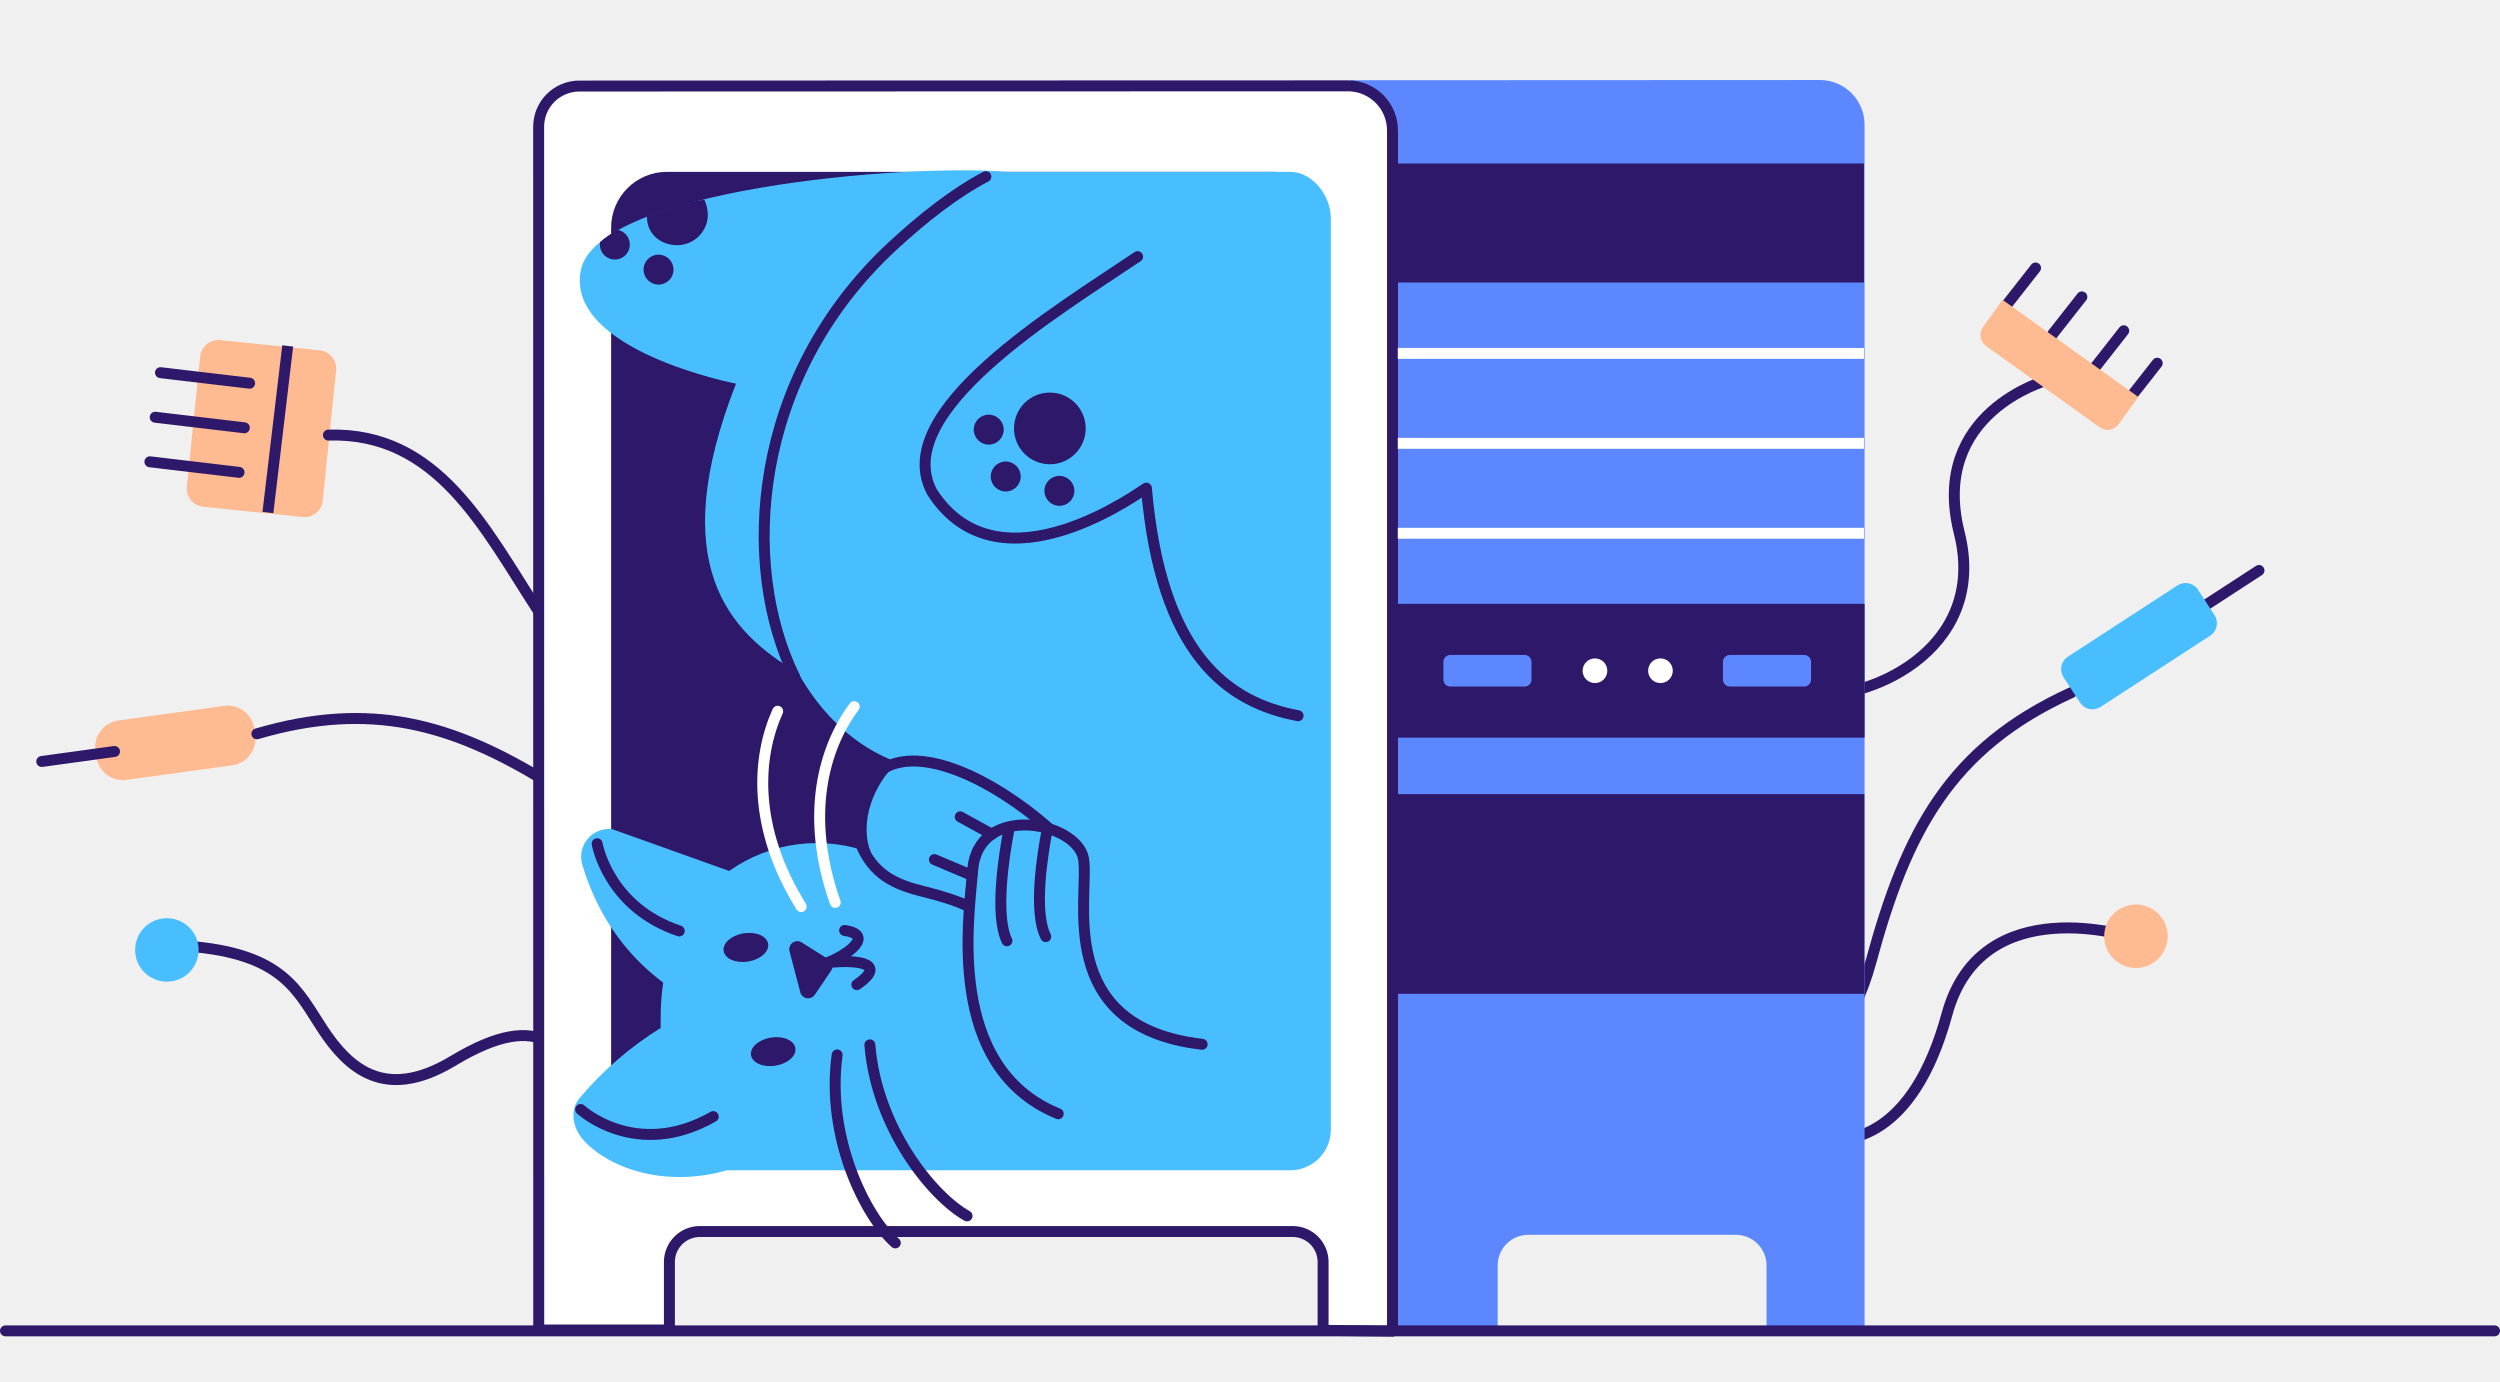
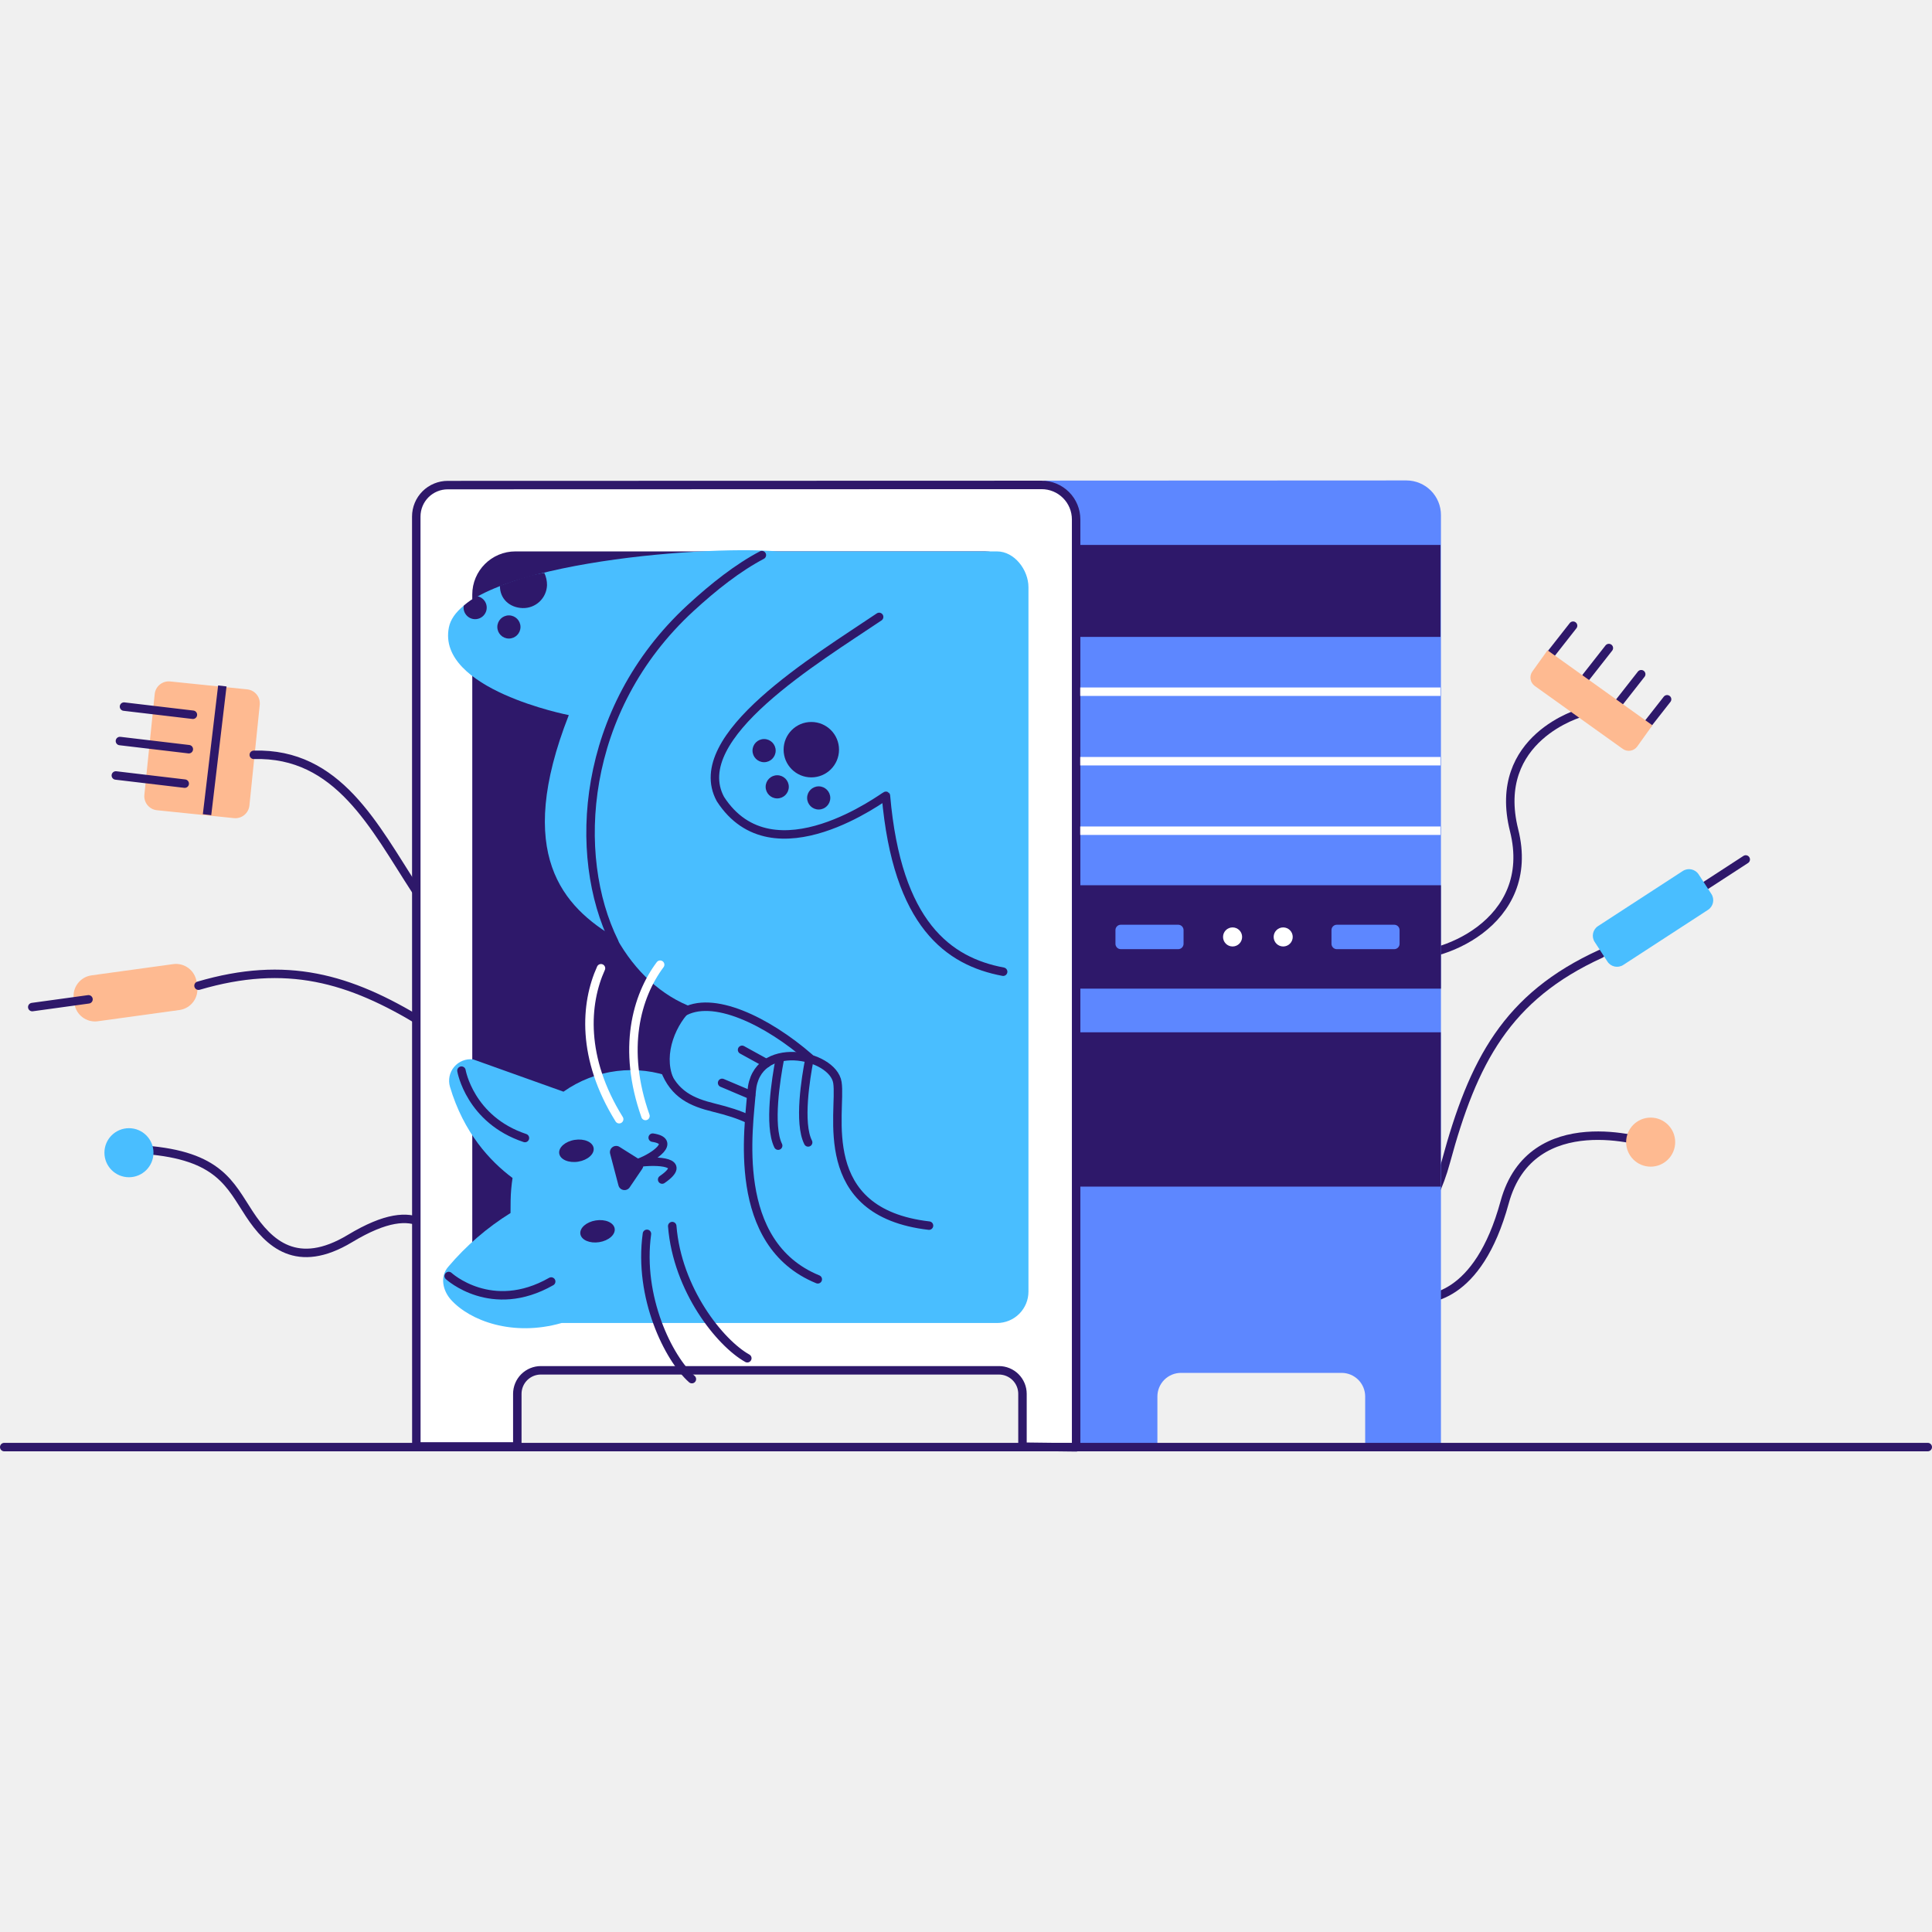
- <svg xmlns="http://www.w3.org/2000/svg" width="360" height="199" viewBox="0 0 360 199" fill="none">
-   <mask id="mask0_1968_12144" style="mask-type:luminance" maskUnits="userSpaceOnUse" x="0" y="-78" width="360" height="360">
-     <path d="M360 -78H0V282H360V-78Z" fill="white" />
-   </mask>
-   <g mask="url(#mask0_1968_12144)">
-     <path d="M263.066 164.022C265.813 164.411 275.401 164.23 280.366 146.041C285.331 127.853 307.094 135.002 307.094 135.002" stroke="#2E186A" stroke-width="1.577" stroke-linecap="round" stroke-linejoin="round" />
-     <path d="M307.577 139.39C310.101 139.39 312.147 137.343 312.147 134.819C312.147 132.294 310.101 130.248 307.577 130.248C305.052 130.248 303.006 132.294 303.006 134.819C303.006 137.343 305.052 139.39 307.577 139.39Z" fill="#FEBA91" />
-     <path d="M260.459 99.944C268.081 101.207 286.48 94.011 282.132 76.716C277.785 59.422 294.73 54.772 294.73 54.772" stroke="#2E186A" stroke-width="1.577" stroke-linecap="round" stroke-linejoin="round" />
-     <path d="M306.416 57.691L310.64 52.303M301.593 53.018L305.817 47.63M295.561 48.139L299.787 42.754M288.895 43.976L293.122 38.588" stroke="#2E186A" stroke-width="1.577" stroke-linecap="round" stroke-linejoin="round" />
-     <path d="M307.901 57.149L305.081 61.094C304.781 61.512 304.328 61.795 303.821 61.879C303.313 61.963 302.793 61.843 302.374 61.543L285.987 49.824C285.569 49.525 285.286 49.072 285.202 48.564C285.118 48.057 285.238 47.536 285.538 47.118L288.358 43.174L307.901 57.149Z" fill="#FEBA91" />
-     <path d="M316.421 87.915L325.292 82.148M243.365 158.256C250.662 157.602 264.345 157.223 269.42 138.48C274.496 119.737 280.765 107.723 298.285 99.73" stroke="#2E186A" stroke-width="1.577" stroke-linecap="round" stroke-linejoin="round" />
-     <path d="M302.478 101.8L318.267 91.535C319.256 90.892 319.537 89.568 318.893 88.579L316.518 84.925C315.875 83.936 314.551 83.655 313.562 84.298L297.773 94.563C296.783 95.207 296.503 96.53 297.146 97.52L299.522 101.173C300.165 102.163 301.488 102.443 302.478 101.8Z" fill="#49BEFF" />
-     <path d="M27.002 136.25C40.848 137.301 42.856 142.742 46.478 148.23C50.1 153.718 55.354 158.712 65.213 152.78C71.947 148.724 75.895 148.54 78.589 149.839" stroke="#2E186A" stroke-width="1.577" stroke-linecap="round" stroke-linejoin="round" />
-     <path d="M24.03 141.362C26.554 141.362 28.601 139.316 28.601 136.791C28.601 134.267 26.554 132.221 24.03 132.221C21.505 132.221 19.459 134.267 19.459 136.791C19.459 139.316 21.505 141.362 24.03 141.362Z" fill="#49BEFF" />
-     <path d="M46.054 50.451L31.71 48.979C30.266 48.831 28.975 49.882 28.827 51.326L26.901 70.091C26.753 71.535 27.803 72.826 29.247 72.974L43.591 74.446C45.035 74.594 46.326 73.544 46.474 72.1L48.4 53.334C48.548 51.89 47.498 50.6 46.054 50.451Z" fill="#FEBA91" />
-     <path d="M35.945 55.183L23.108 53.664M35.185 61.602L22.348 60.08M34.423 68.02L21.586 66.498M77.418 87.817C69.767 76.061 63.028 62.177 47.291 62.653" stroke="#2E186A" stroke-width="1.577" stroke-linecap="round" stroke-linejoin="round" />
-     <path d="M41.429 49.816L38.58 73.806" stroke="#2E186A" stroke-width="1.577" stroke-linejoin="round" />
-     <path d="M18.421 111.183C18.895 110.795 19.275 110.303 19.531 109.746C19.786 109.188 19.911 108.58 19.895 107.967C19.88 107.354 19.724 106.752 19.44 106.209C19.156 105.665 18.752 105.193 18.258 104.83" stroke="#2E186A" stroke-width="1.577" stroke-linecap="round" stroke-linejoin="round" />
-     <path d="M32.263 101.65L17.054 103.745C14.932 104.037 13.45 105.993 13.742 108.114L13.862 108.984C14.154 111.105 16.11 112.588 18.231 112.296L33.44 110.201C35.561 109.909 37.044 107.953 36.752 105.832L36.632 104.962C36.34 102.841 34.384 101.358 32.263 101.65Z" fill="#FEBA91" />
-     <path d="M16.491 108.211L6.012 109.654M78.75 112.587C65.098 104.226 53.357 100.867 36.992 105.672" stroke="#2E186A" stroke-width="1.577" stroke-linecap="round" stroke-linejoin="round" />
-     <path d="M262.077 11.523L194.422 11.555L200.236 15.894L199.894 191.568L215.665 191.489V182.216C215.664 181.639 215.777 181.067 215.997 180.534C216.218 180 216.541 179.515 216.949 179.106C217.357 178.698 217.841 178.374 218.374 178.152C218.908 177.931 219.479 177.817 220.057 177.816H249.991C250.568 177.817 251.14 177.931 251.673 178.153C252.206 178.374 252.69 178.699 253.097 179.107C253.505 179.516 253.828 180.001 254.048 180.534C254.268 181.068 254.381 181.639 254.381 182.216V191.679H268.5V17.984C268.503 17.138 268.339 16.3 268.017 15.517C267.696 14.735 267.223 14.023 266.627 13.423C266.03 12.823 265.321 12.347 264.541 12.021C263.76 11.695 262.923 11.526 262.077 11.523Z" fill="#5D87FF" />
-     <path d="M190.524 191.568V181.72C190.524 181.144 190.41 180.573 190.189 180.042C189.968 179.51 189.645 179.026 189.237 178.619C188.829 178.213 188.346 177.89 187.813 177.67C187.281 177.45 186.711 177.337 186.135 177.338H100.783C100.207 177.337 99.636 177.45 99.104 177.67C98.572 177.89 98.088 178.213 97.68 178.619C97.273 179.026 96.949 179.51 96.728 180.042C96.508 180.573 96.394 181.144 96.394 181.72V191.518H77.579L77.566 18.242C77.567 17.472 77.719 16.71 78.015 16C78.31 15.289 78.742 14.644 79.287 14.101C79.832 13.557 80.479 13.127 81.19 12.833C81.901 12.54 82.663 12.389 83.433 12.391L194.088 12.359C194.933 12.359 195.769 12.524 196.55 12.847C197.33 13.17 198.039 13.644 198.637 14.241C199.234 14.838 199.708 15.547 200.031 16.327C200.354 17.107 200.52 17.944 200.52 18.788V191.687L190.524 191.568Z" fill="white" stroke="#2E186A" stroke-width="1.577" stroke-linecap="round" stroke-linejoin="round" />
-     <path d="M183.478 24.746H96.04C91.601 24.746 88.002 28.345 88.002 32.784V159.706C88.002 164.145 91.601 167.744 96.04 167.744H183.478C187.917 167.744 191.516 164.145 191.516 159.706V32.784C191.516 28.345 187.917 24.746 183.478 24.746Z" fill="#2E186A" />
-     <path d="M200.113 86.953H268.496V106.219H200.113V86.953Z" fill="#2E186A" />
-     <path d="M239.104 98.362C240.086 98.362 240.881 97.567 240.881 96.585C240.881 95.604 240.086 94.809 239.104 94.809C238.123 94.809 237.328 95.604 237.328 96.585C237.328 97.567 238.123 98.362 239.104 98.362Z" fill="white" />
-     <path d="M229.675 98.362C230.656 98.362 231.452 97.567 231.452 96.585C231.452 95.604 230.656 94.809 229.675 94.809C228.693 94.809 227.898 95.604 227.898 96.585C227.898 97.567 228.693 98.362 229.675 98.362Z" fill="white" />
-     <path d="M259.795 94.311H249.102C248.551 94.311 248.104 94.757 248.104 95.308V97.864C248.104 98.415 248.551 98.862 249.102 98.862H259.795C260.346 98.862 260.792 98.415 260.792 97.864V95.308C260.792 94.757 260.346 94.311 259.795 94.311Z" fill="#5D87FF" />
-     <path d="M219.539 94.311H208.846C208.295 94.311 207.848 94.757 207.848 95.308V97.864C207.848 98.415 208.295 98.862 208.846 98.862H219.539C220.09 98.862 220.538 98.415 220.538 97.864V95.308C220.538 94.757 220.09 94.311 219.539 94.311Z" fill="#5D87FF" />
-     <path d="M200.578 23.541H268.408V40.678H200.578V23.541Z" fill="#2E186A" />
-     <path d="M200.73 114.354H268.466V143.108H200.73V114.354Z" fill="#2E186A" />
-     <path d="M201.283 50.891H268.409M201.283 63.841H268.409M201.283 76.791H268.409" stroke="white" stroke-width="1.577" stroke-linejoin="round" />
-     <path d="M185.786 24.748H144.92C130.09 23.51 85.97 27.339 83.646 38.896C81.323 50.453 105.987 55.25 105.987 55.25C95.837 81.129 104.824 90.996 114.925 96.881C118.342 102.987 123.274 107.597 129.193 109.76L129.125 109.928C126.015 112.649 123.56 118.36 125.445 122.842C122.087 121.56 118.466 121.125 114.9 121.574C111.333 122.023 107.933 123.343 104.997 125.418L88.162 119.399C87.503 119.32 86.835 119.407 86.218 119.651C85.6 119.894 85.053 120.288 84.626 120.795C84.198 121.302 83.903 121.908 83.766 122.557C83.63 123.207 83.658 123.88 83.846 124.516C86.388 133.058 91.279 138.349 95.506 141.501C95.295 142.878 95.176 144.268 95.148 145.661C95.132 146.468 95.127 147.252 95.13 148.027C90.757 150.744 86.837 154.129 83.512 158.06C81.935 159.899 82.505 162.478 84.019 164.176C87.555 168.118 95.584 171.12 104.648 168.523H185.786C186.556 168.523 187.318 168.371 188.029 168.076C188.74 167.781 189.386 167.349 189.93 166.804C190.473 166.259 190.904 165.612 191.198 164.901C191.491 164.189 191.641 163.426 191.639 162.657V31.421C191.639 28.188 189.019 24.748 185.786 24.748Z" fill="#49BEFF" />
-     <path d="M173.108 150.378C151.632 147.895 156.878 129.141 156.039 123.716C155.209 118.333 140.795 115.445 140.056 125.383C139.557 132.064 136.043 153.703 152.381 160.382" stroke="#2E186A" stroke-width="1.577" stroke-linecap="round" stroke-linejoin="round" />
-     <path d="M145.287 119.439C144.627 122.88 143.184 131.753 145 135.473M150.79 119.534C150.168 122.725 148.751 131.262 150.588 134.873" stroke="#2E186A" stroke-width="1.577" stroke-linecap="round" stroke-linejoin="round" />
-     <path d="M150.817 119.068C143.005 112.284 132.681 107.211 127.104 110.744M123.855 121.289C125.621 125.965 128.978 127.397 132.999 128.386C135.706 129.053 137.667 129.679 139.491 130.538M139.949 126.06L134.553 123.778M142.835 120.13L138.274 117.622" stroke="#2E186A" stroke-width="1.577" stroke-linecap="round" stroke-linejoin="round" />
-     <path d="M83.611 159.766C83.611 159.766 91.591 167.125 102.707 160.791" stroke="#2E186A" stroke-width="1.577" stroke-linecap="round" stroke-linejoin="round" />
-     <path d="M85.986 121.498C85.986 121.498 87.545 130.637 97.814 134.056" stroke="#2E186A" stroke-width="1.577" stroke-linecap="round" stroke-linejoin="round" />
-     <path d="M186.923 103.065C176.788 101.152 167.165 94.318 165.081 70.286C164.963 70.184 144.075 86.122 134.237 70.888C127.952 59.271 152.184 44.809 163.814 36.953" stroke="#2E186A" stroke-width="1.577" stroke-linecap="round" stroke-linejoin="round" />
-     <path d="M141.962 25.434C137.494 27.783 133.025 31.298 128.649 35.322C108.148 54.214 106.526 81.492 114.456 97.52" stroke="#2E186A" stroke-width="1.577" stroke-linecap="round" stroke-linejoin="round" />
-     <path d="M142.377 64.025C143.569 64.025 144.535 63.059 144.535 61.867C144.535 60.675 143.569 59.709 142.377 59.709C141.185 59.709 140.219 60.675 140.219 61.867C140.219 63.059 141.185 64.025 142.377 64.025Z" fill="#2E186A" />
-     <path d="M144.824 70.773C146.016 70.773 146.982 69.807 146.982 68.615C146.982 67.423 146.016 66.457 144.824 66.457C143.632 66.457 142.666 67.423 142.666 68.615C142.666 69.807 143.632 70.773 144.824 70.773Z" fill="#2E186A" />
-     <path d="M152.554 72.841C153.746 72.841 154.712 71.875 154.712 70.683C154.712 69.492 153.746 68.525 152.554 68.525C151.363 68.525 150.396 69.492 150.396 70.683C150.396 71.875 151.363 72.841 152.554 72.841Z" fill="#2E186A" />
-     <path d="M151.178 66.854C154.029 66.854 156.34 64.542 156.34 61.691C156.34 58.84 154.029 56.529 151.178 56.529C148.327 56.529 146.016 58.84 146.016 61.691C146.016 64.542 148.327 66.854 151.178 66.854Z" fill="#2E186A" />
-     <path d="M94.828 40.984C96.02 40.984 96.986 40.018 96.986 38.826C96.986 37.634 96.02 36.668 94.828 36.668C93.636 36.668 92.67 37.634 92.67 38.826C92.67 40.018 93.636 40.984 94.828 40.984Z" fill="#2E186A" />
-     <path d="M97.362 35.306C97.942 35.325 98.521 35.23 99.065 35.025C99.609 34.821 100.108 34.511 100.532 34.114C100.956 33.717 101.298 33.24 101.538 32.711C101.778 32.182 101.911 31.61 101.93 31.029C101.935 30.241 101.762 29.461 101.425 28.748C98.424 29.169 95.677 30.278 93.159 31.143C93.117 33.553 94.941 35.224 97.362 35.306ZM86.38 35.143C86.366 35.556 86.471 35.965 86.683 36.321C86.894 36.676 87.204 36.963 87.574 37.148C87.944 37.333 88.359 37.407 88.771 37.362C89.182 37.317 89.572 37.155 89.893 36.895C90.215 36.635 90.455 36.288 90.585 35.895C90.715 35.503 90.73 35.081 90.627 34.68C90.524 34.279 90.308 33.917 90.005 33.635C89.702 33.354 89.324 33.166 88.917 33.093C88.023 33.596 87.183 34.187 86.409 34.859C86.393 34.953 86.383 35.048 86.38 35.143Z" fill="#2E186A" />
-     <path d="M107.737 138.46C109.506 138.174 110.793 137.033 110.612 135.912C110.431 134.791 108.85 134.113 107.081 134.399C105.312 134.685 104.025 135.827 104.206 136.948C104.387 138.069 105.968 138.745 107.737 138.46Z" fill="#2E186A" />
-     <path d="M111.662 153.458C113.427 153.177 114.713 152.043 114.535 150.925C114.357 149.807 112.782 149.128 111.017 149.409C109.253 149.69 107.967 150.824 108.145 151.943C108.323 153.061 109.898 153.739 111.662 153.458Z" fill="#2E186A" />
-     <path d="M115.442 135.708L119.33 138.157C119.462 138.241 119.576 138.35 119.665 138.478C119.754 138.607 119.817 138.752 119.849 138.905C119.881 139.058 119.881 139.216 119.851 139.369C119.82 139.523 119.759 139.668 119.671 139.798L117.332 143.246C117.207 143.431 117.031 143.576 116.825 143.663C116.619 143.751 116.393 143.778 116.172 143.74C115.952 143.702 115.747 143.602 115.582 143.451C115.417 143.3 115.299 143.105 115.243 142.888L113.692 136.99C113.631 136.764 113.641 136.524 113.718 136.303C113.796 136.082 113.939 135.889 114.129 135.751C114.318 135.612 114.544 135.534 114.779 135.526C115.013 135.518 115.245 135.582 115.442 135.708Z" fill="#2E186A" />
-     <path d="M123.384 141.793C128.378 138.361 122.332 138.213 119.102 138.639C121.925 137.588 126.057 134.655 121.623 133.984" stroke="#2E186A" stroke-width="1.577" stroke-linecap="round" stroke-linejoin="round" />
-     <path d="M111.985 102.421C109.018 108.971 108.269 119.137 115.373 130.545M123.009 101.756C118.611 107.638 115.846 117.455 120.275 129.948" stroke="white" stroke-width="1.577" stroke-linecap="round" stroke-linejoin="round" />
-     <path d="M128.924 178.978C124.588 175.133 118.915 163.734 120.55 151.906M139.254 175.091C134.194 172.268 126.209 162.364 125.263 150.463" stroke="#2E186A" stroke-width="1.577" stroke-linecap="round" stroke-linejoin="round" />
-     <path d="M359.212 191.643H0.789" stroke="#2E186A" stroke-width="1.577" stroke-linecap="round" stroke-linejoin="round" />
+ <svg xmlns="http://www.w3.org/2000/svg" width="360" height="360" viewBox="0 0 360 360" fill="none">
+   <g clip-path="url(#clip0_1928_12776)">
+     <path d="M263.065 242.022C265.812 242.411 275.4 242.23 280.365 224.041C285.33 205.853 307.093 213.002 307.093 213.002" stroke="#2E186A" stroke-width="1.577" stroke-linecap="round" stroke-linejoin="round" />
+     <path d="M307.577 217.39C310.101 217.39 312.147 215.343 312.147 212.819C312.147 210.294 310.101 208.248 307.577 208.248C305.052 208.248 303.006 210.294 303.006 212.819C303.006 215.343 305.052 217.39 307.577 217.39Z" fill="#FEBA91" />
+     <path d="M260.458 177.943C268.08 179.207 286.479 172.011 282.131 154.716C277.784 137.421 294.729 132.771 294.729 132.771" stroke="#2E186A" stroke-width="1.577" stroke-linecap="round" stroke-linejoin="round" />
+     <path d="M306.415 135.691L310.639 130.303ZM301.592 131.018L305.816 125.63ZM295.56 126.139L299.786 120.754ZM288.894 121.976L293.121 116.588Z" fill="white" />
+     <path d="M306.415 135.691L310.639 130.303M301.592 131.018L305.816 125.63M295.56 126.139L299.786 120.754M288.894 121.976L293.121 116.588" stroke="#2E186A" stroke-width="1.577" stroke-linecap="round" stroke-linejoin="round" />
+     <path d="M307.9 135.148L305.08 139.093C304.78 139.511 304.327 139.794 303.82 139.878C303.312 139.962 302.792 139.842 302.373 139.542L285.986 127.823C285.568 127.524 285.285 127.071 285.201 126.563C285.117 126.056 285.237 125.535 285.537 125.117L288.357 121.173L307.9 135.148Z" fill="#FEBA91" />
+     <path d="M316.421 165.915L325.292 160.148M243.365 236.256C250.662 235.602 264.345 235.223 269.42 216.48C274.496 197.737 280.765 185.723 298.285 177.73" stroke="#2E186A" stroke-width="1.577" stroke-linecap="round" stroke-linejoin="round" />
+     <path d="M302.477 179.801L318.266 169.536C319.255 168.893 319.536 167.569 318.892 166.58L316.517 162.926C315.874 161.937 314.55 161.656 313.561 162.299L297.772 172.564C296.782 173.208 296.502 174.531 297.145 175.521L299.521 179.174C300.164 180.164 301.487 180.444 302.477 179.801Z" fill="#49BEFF" />
+     <path d="M27.002 214.25C40.848 215.301 42.856 220.742 46.478 226.23C50.1 231.718 55.354 236.712 65.213 230.78C71.947 226.724 75.895 226.54 78.589 227.839" stroke="#2E186A" stroke-width="1.577" stroke-linecap="round" stroke-linejoin="round" />
+     <path d="M24.029 219.362C26.553 219.362 28.599 217.316 28.599 214.791C28.599 212.267 26.553 210.221 24.029 210.221C21.504 210.221 19.458 212.267 19.458 214.791C19.458 217.316 21.504 219.362 24.029 219.362Z" fill="#49BEFF" />
+     <path d="M46.054 128.451L31.71 126.979C30.266 126.831 28.975 127.882 28.827 129.326L26.901 148.091C26.753 149.535 27.803 150.826 29.247 150.974L43.591 152.446C45.035 152.594 46.326 151.544 46.474 150.1L48.4 131.334C48.548 129.89 47.498 128.6 46.054 128.451Z" fill="#FEBA91" />
+     <path d="M35.943 133.183L23.106 131.664M35.184 139.602L22.347 138.08M34.421 146.02L21.584 144.498M77.417 165.817C69.765 154.061 63.026 140.177 47.29 140.653" stroke="#2E186A" stroke-width="1.577" stroke-linecap="round" stroke-linejoin="round" />
+     <path d="M41.429 127.816L38.58 151.806" stroke="#2E186A" stroke-width="1.577" stroke-linejoin="round" />
+     <path d="M18.42 189.183C18.895 188.795 19.274 188.303 19.53 187.746C19.785 187.188 19.91 186.58 19.894 185.967C19.879 185.354 19.723 184.752 19.439 184.209C19.155 183.665 18.751 183.193 18.257 182.83" stroke="#2E186A" stroke-width="1.577" stroke-linecap="round" stroke-linejoin="round" />
+     <path d="M32.262 179.65L17.053 181.745C14.932 182.037 13.449 183.993 13.741 186.114L13.861 186.984C14.153 189.105 16.109 190.588 18.23 190.296L33.439 188.201C35.56 187.909 37.043 185.953 36.751 183.832L36.631 182.962C36.339 180.841 34.383 179.358 32.262 179.65Z" fill="#FEBA91" />
+     <path d="M16.491 186.211L6.011 187.654M78.749 190.587C65.097 182.226 53.356 178.867 36.992 183.672" stroke="#2E186A" stroke-width="1.577" stroke-linecap="round" stroke-linejoin="round" />
+     <path d="M262.077 89.523L194.422 89.555L200.236 93.894L199.894 269.568L215.665 269.489V260.216C215.664 259.639 215.777 259.067 215.997 258.534C216.218 258 216.541 257.515 216.949 257.106C217.357 256.698 217.841 256.374 218.374 256.152C218.908 255.931 219.479 255.817 220.057 255.816H249.991C250.568 255.817 251.14 255.931 251.673 256.153C252.206 256.374 252.69 256.699 253.097 257.107C253.505 257.516 253.828 258.001 254.048 258.534C254.268 259.068 254.381 259.639 254.381 260.216V269.679H268.5V95.984C268.503 95.138 268.339 94.3 268.017 93.517C267.696 92.735 267.223 92.023 266.627 91.423C266.03 90.823 265.321 90.347 264.541 90.021C263.76 89.695 262.923 89.526 262.077 89.523Z" fill="#5D87FF" />
+     <path d="M190.524 269.568V259.72C190.524 259.144 190.41 258.573 190.189 258.042C189.968 257.51 189.645 257.026 189.237 256.619C188.829 256.213 188.346 255.89 187.813 255.67C187.281 255.45 186.711 255.337 186.135 255.338H100.783C100.207 255.337 99.636 255.45 99.104 255.67C98.572 255.89 98.088 256.213 97.68 256.619C97.273 257.026 96.949 257.51 96.728 258.042C96.508 258.573 96.394 259.144 96.393 259.72V269.518H77.579L77.566 96.242C77.567 95.472 77.719 94.71 78.015 94C78.31 93.289 78.742 92.644 79.287 92.1C79.832 91.557 80.478 91.126 81.19 90.833C81.901 90.54 82.663 90.389 83.433 90.391L194.088 90.359C194.933 90.359 195.769 90.525 196.55 90.847C197.33 91.17 198.039 91.644 198.637 92.241C199.234 92.838 199.708 93.547 200.031 94.327C200.354 95.107 200.52 95.944 200.52 96.788V269.687L190.524 269.568Z" fill="white" stroke="#2E186A" stroke-width="1.577" stroke-linecap="round" stroke-linejoin="round" />
+     <path d="M183.477 102.746H96.039C91.6 102.746 88.001 106.345 88.001 110.784V237.706C88.001 242.145 91.6 245.744 96.039 245.744H183.477C187.916 245.744 191.515 242.145 191.515 237.706V110.784C191.515 106.345 187.916 102.746 183.477 102.746Z" fill="#2E186A" />
+     <path d="M200.112 164.953H268.495V184.219H200.112V164.953Z" fill="#2E186A" />
+     <path d="M239.104 176.362C240.086 176.362 240.881 175.567 240.881 174.585C240.881 173.604 240.086 172.809 239.104 172.809C238.123 172.809 237.328 173.604 237.328 174.585C237.328 175.567 238.123 176.362 239.104 176.362Z" fill="white" />
+     <path d="M229.674 176.362C230.655 176.362 231.451 175.567 231.451 174.585C231.451 173.604 230.655 172.809 229.674 172.809C228.692 172.809 227.897 173.604 227.897 174.585C227.897 175.567 228.692 176.362 229.674 176.362Z" fill="white" />
+     <path d="M259.793 172.311H249.1C248.549 172.311 248.102 172.758 248.102 173.309V175.864C248.102 176.416 248.549 176.863 249.1 176.863H259.793C260.344 176.863 260.791 176.416 260.791 175.864V173.309C260.791 172.758 260.344 172.311 259.793 172.311Z" fill="#5D87FF" />
+     <path d="M219.539 172.311H208.846C208.295 172.311 207.848 172.758 207.848 173.309V175.864C207.848 176.416 208.295 176.863 208.846 176.863H219.539C220.09 176.863 220.538 176.416 220.538 175.864V173.309C220.538 172.758 220.09 172.311 219.539 172.311Z" fill="#5D87FF" />
+     <path d="M200.578 101.541H268.408V118.678H200.578V101.541Z" fill="#2E186A" />
+     <path d="M200.73 192.354H268.466V221.108H200.73V192.354Z" fill="#2E186A" />
+     <path d="M201.282 128.891H268.408M201.282 141.841H268.408M201.282 154.791H268.408" stroke="white" stroke-width="1.577" stroke-linejoin="round" />
+     <path d="M185.785 102.748H144.919C130.089 101.51 85.969 105.339 83.646 116.896C81.322 128.453 105.987 133.25 105.987 133.25C95.836 159.129 104.823 168.996 114.924 174.881C118.341 180.987 123.274 185.597 129.193 187.76L129.125 187.928C126.015 190.649 123.56 196.36 125.445 200.842C122.087 199.56 118.465 199.125 114.899 199.574C111.332 200.023 107.932 201.343 104.996 203.418L88.161 197.399C87.502 197.32 86.834 197.407 86.217 197.651C85.6 197.894 85.053 198.288 84.625 198.795C84.197 199.302 83.902 199.908 83.766 200.557C83.63 201.207 83.657 201.88 83.846 202.516C86.387 211.058 91.279 216.349 95.505 219.501C95.295 220.878 95.175 222.268 95.148 223.661C95.132 224.468 95.127 225.252 95.129 226.027C90.757 228.744 86.837 232.129 83.512 236.06C81.935 237.899 82.505 240.478 84.019 242.176C87.554 246.118 95.584 249.12 104.647 246.523H185.785C186.555 246.523 187.317 246.371 188.028 246.076C188.739 245.781 189.385 245.349 189.929 244.804C190.472 244.259 190.903 243.612 191.197 242.901C191.49 242.189 191.64 241.426 191.638 240.657V109.421C191.638 106.188 189.018 102.748 185.785 102.748Z" fill="#49BEFF" />
+     <path d="M173.108 228.378C151.632 225.895 156.878 207.141 156.039 201.716C155.209 196.333 140.795 193.445 140.056 203.383C139.557 210.064 136.043 231.703 152.381 238.382" stroke="#2E186A" stroke-width="1.577" stroke-linecap="round" stroke-linejoin="round" />
+     <path d="M145.287 197.439C144.627 200.88 143.184 209.753 145 213.473M150.79 197.534C150.168 200.725 148.751 209.262 150.588 212.873" stroke="#2E186A" stroke-width="1.577" stroke-linecap="round" stroke-linejoin="round" />
+     <path d="M150.817 197.068C143.005 190.284 132.681 185.211 127.104 188.744M123.855 199.289C125.621 203.965 128.978 205.397 132.999 206.386C135.706 207.053 137.667 207.679 139.491 208.538M139.949 204.06L134.553 201.778M142.835 198.13L138.274 195.622" stroke="#2E186A" stroke-width="1.577" stroke-linecap="round" stroke-linejoin="round" />
+     <path d="M83.612 237.766C83.612 237.766 91.591 245.125 102.707 238.791" stroke="#2E186A" stroke-width="1.577" stroke-linecap="round" stroke-linejoin="round" />
+     <path d="M85.985 199.498C85.985 199.498 87.544 208.637 97.813 212.056" stroke="#2E186A" stroke-width="1.577" stroke-linecap="round" stroke-linejoin="round" />
+     <path d="M186.923 181.065C176.788 179.152 167.165 172.318 165.081 148.286C164.963 148.184 144.075 164.122 134.237 148.888C127.952 137.271 152.184 122.809 163.814 114.953" stroke="#2E186A" stroke-width="1.577" stroke-linecap="round" stroke-linejoin="round" />
+     <path d="M141.962 103.434C137.494 105.783 133.025 109.298 128.649 113.322C108.148 132.214 106.526 159.492 114.456 175.52" stroke="#2E186A" stroke-width="1.577" stroke-linecap="round" stroke-linejoin="round" />
+     <path d="M142.377 142.025C143.569 142.025 144.535 141.059 144.535 139.867C144.535 138.675 143.569 137.709 142.377 137.709C141.185 137.709 140.219 138.675 140.219 139.867C140.219 141.059 141.185 142.025 142.377 142.025Z" fill="#2E186A" />
+     <path d="M144.824 148.773C146.016 148.773 146.982 147.807 146.982 146.615C146.982 145.423 146.016 144.457 144.824 144.457C143.632 144.457 142.666 145.423 142.666 146.615C142.666 147.807 143.632 148.773 144.824 148.773Z" fill="#2E186A" />
+     <path d="M152.554 150.841C153.746 150.841 154.712 149.875 154.712 148.683C154.712 147.492 153.746 146.525 152.554 146.525C151.363 146.525 150.396 147.492 150.396 148.683C150.396 149.875 151.363 150.841 152.554 150.841Z" fill="#2E186A" />
+     <path d="M151.177 144.854C154.028 144.854 156.339 142.542 156.339 139.691C156.339 136.84 154.028 134.529 151.177 134.529C148.326 134.529 146.015 136.84 146.015 139.691C146.015 142.542 148.326 144.854 151.177 144.854Z" fill="#2E186A" />
+     <path d="M94.827 118.984C96.019 118.984 96.985 118.018 96.985 116.826C96.985 115.634 96.019 114.668 94.827 114.668C93.635 114.668 92.669 115.634 92.669 116.826C92.669 118.018 93.635 118.984 94.827 118.984Z" fill="#2E186A" />
+     <path d="M97.361 113.306C97.942 113.325 98.52 113.23 99.064 113.025C99.608 112.821 100.107 112.511 100.531 112.114C100.955 111.717 101.297 111.24 101.537 110.711C101.777 110.182 101.91 109.61 101.929 109.029C101.934 108.241 101.761 107.461 101.424 106.748C98.423 107.169 95.676 108.278 93.158 109.143C93.116 111.553 94.94 113.224 97.361 113.306ZM86.379 113.143C86.365 113.556 86.47 113.965 86.682 114.321C86.893 114.676 87.203 114.963 87.573 115.148C87.943 115.333 88.359 115.407 88.77 115.362C89.181 115.317 89.571 115.155 89.892 114.895C90.214 114.635 90.454 114.288 90.585 113.895C90.715 113.503 90.729 113.081 90.626 112.68C90.523 112.279 90.307 111.917 90.004 111.635C89.701 111.354 89.323 111.166 88.916 111.093C88.022 111.596 87.182 112.187 86.408 112.859C86.392 112.953 86.382 113.048 86.379 113.143Z" fill="#2E186A" />
+     <path d="M107.737 216.46C109.506 216.174 110.793 215.033 110.612 213.912C110.431 212.791 108.85 212.114 107.081 212.4C105.312 212.686 104.025 213.827 104.206 214.948C104.387 216.069 105.968 216.745 107.737 216.46Z" fill="#2E186A" />
+     <path d="M111.662 231.458C113.427 231.177 114.713 230.043 114.535 228.925C114.357 227.807 112.782 227.128 111.017 227.409C109.253 227.69 107.967 228.824 108.145 229.943C108.323 231.061 109.898 231.739 111.662 231.458Z" fill="#2E186A" />
+     <path d="M115.441 213.708L119.329 216.157C119.461 216.241 119.575 216.35 119.664 216.478C119.753 216.607 119.816 216.752 119.848 216.905C119.88 217.058 119.88 217.216 119.85 217.369C119.819 217.523 119.758 217.668 119.67 217.798L117.331 221.246C117.206 221.431 117.03 221.576 116.824 221.663C116.618 221.751 116.392 221.778 116.171 221.74C115.951 221.702 115.746 221.602 115.581 221.451C115.416 221.3 115.298 221.105 115.242 220.888L113.691 214.99C113.63 214.764 113.64 214.524 113.717 214.303C113.795 214.082 113.938 213.889 114.128 213.751C114.317 213.612 114.543 213.534 114.778 213.526C115.012 213.518 115.244 213.582 115.441 213.708Z" fill="#2E186A" />
+     <path d="M123.382 219.793C128.376 216.361 122.33 216.213 119.1 216.639C121.923 215.588 126.055 212.655 121.621 211.984" stroke="#2E186A" stroke-width="1.577" stroke-linecap="round" stroke-linejoin="round" />
+     <path d="M111.985 180.421C109.018 186.971 108.269 197.137 115.373 208.545M123.009 179.756C118.611 185.638 115.846 195.455 120.275 207.948" stroke="white" stroke-width="1.577" stroke-linecap="round" stroke-linejoin="round" />
+     <path d="M128.922 256.978C124.586 253.133 118.913 241.734 120.548 229.906M139.252 253.091C134.192 250.268 126.207 240.364 125.261 228.463" stroke="#2E186A" stroke-width="1.577" stroke-linecap="round" stroke-linejoin="round" />
+     <path d="M359.211 269.643H0.788" stroke="#2E186A" stroke-width="1.577" stroke-linecap="round" stroke-linejoin="round" />
  </g>
+   <defs>
+     <clipPath id="clip0_1928_12776">
+       <rect width="360" height="360" fill="white" />
+     </clipPath>
+   </defs>
</svg>
